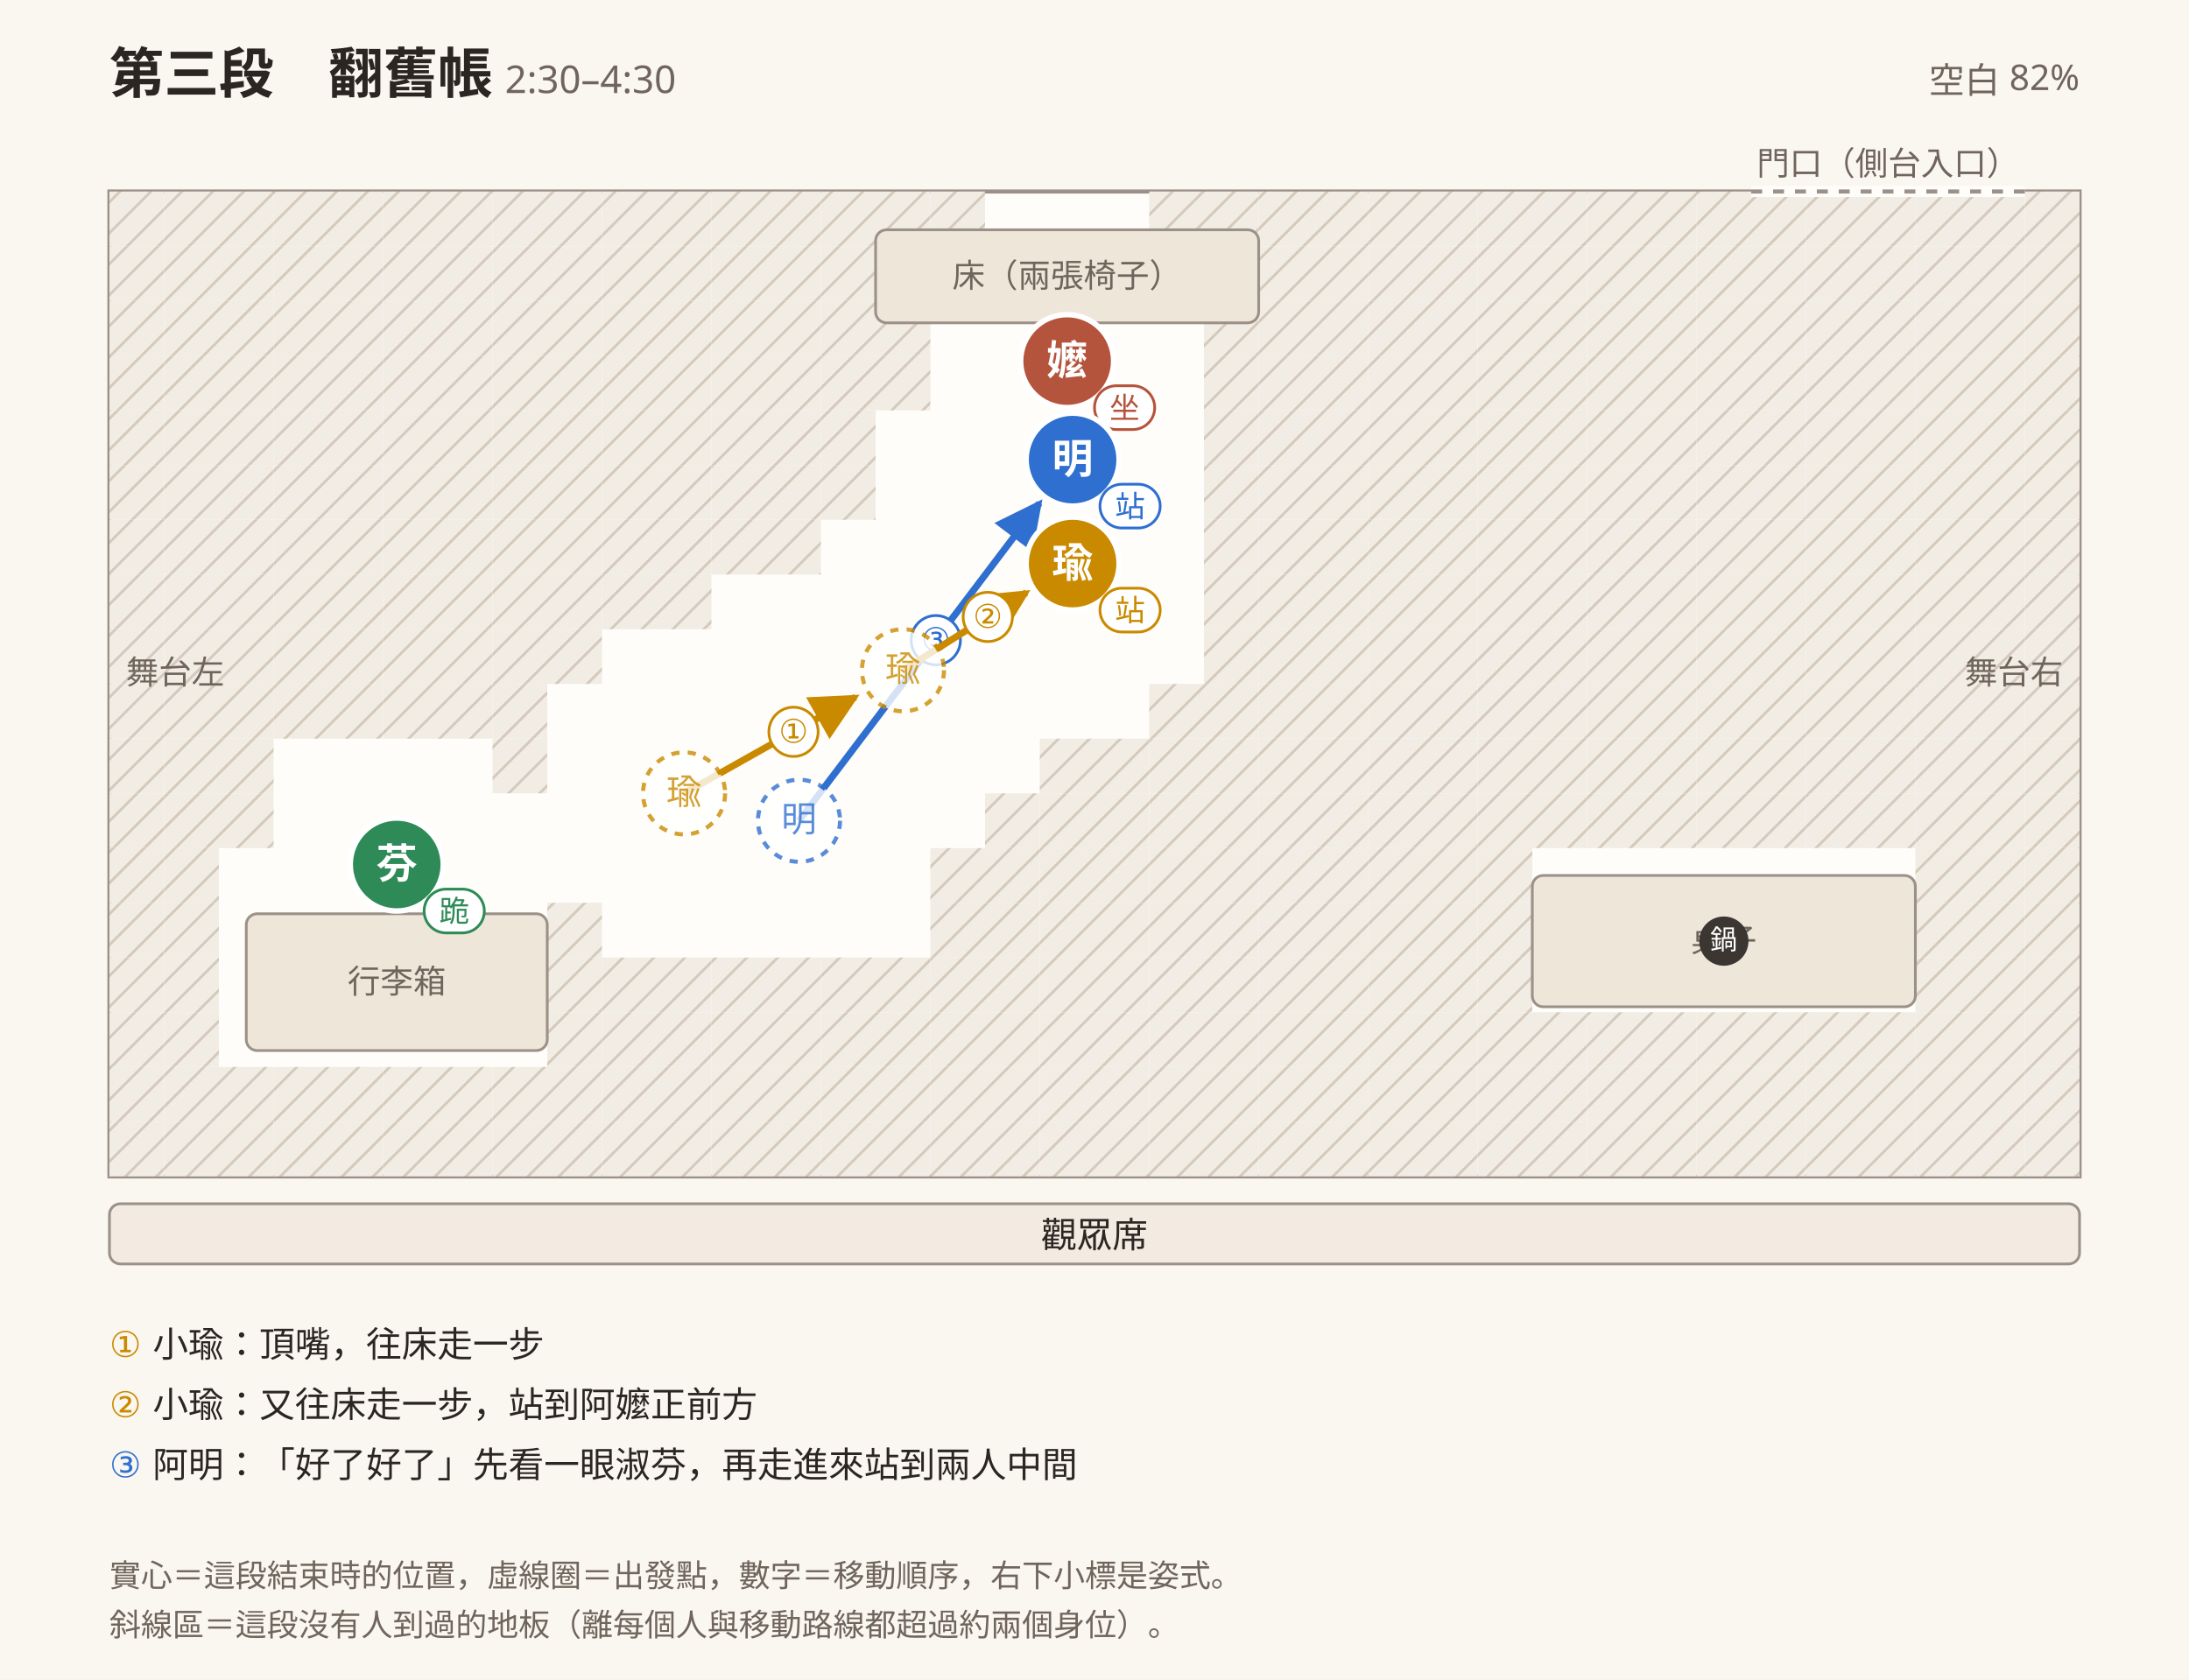
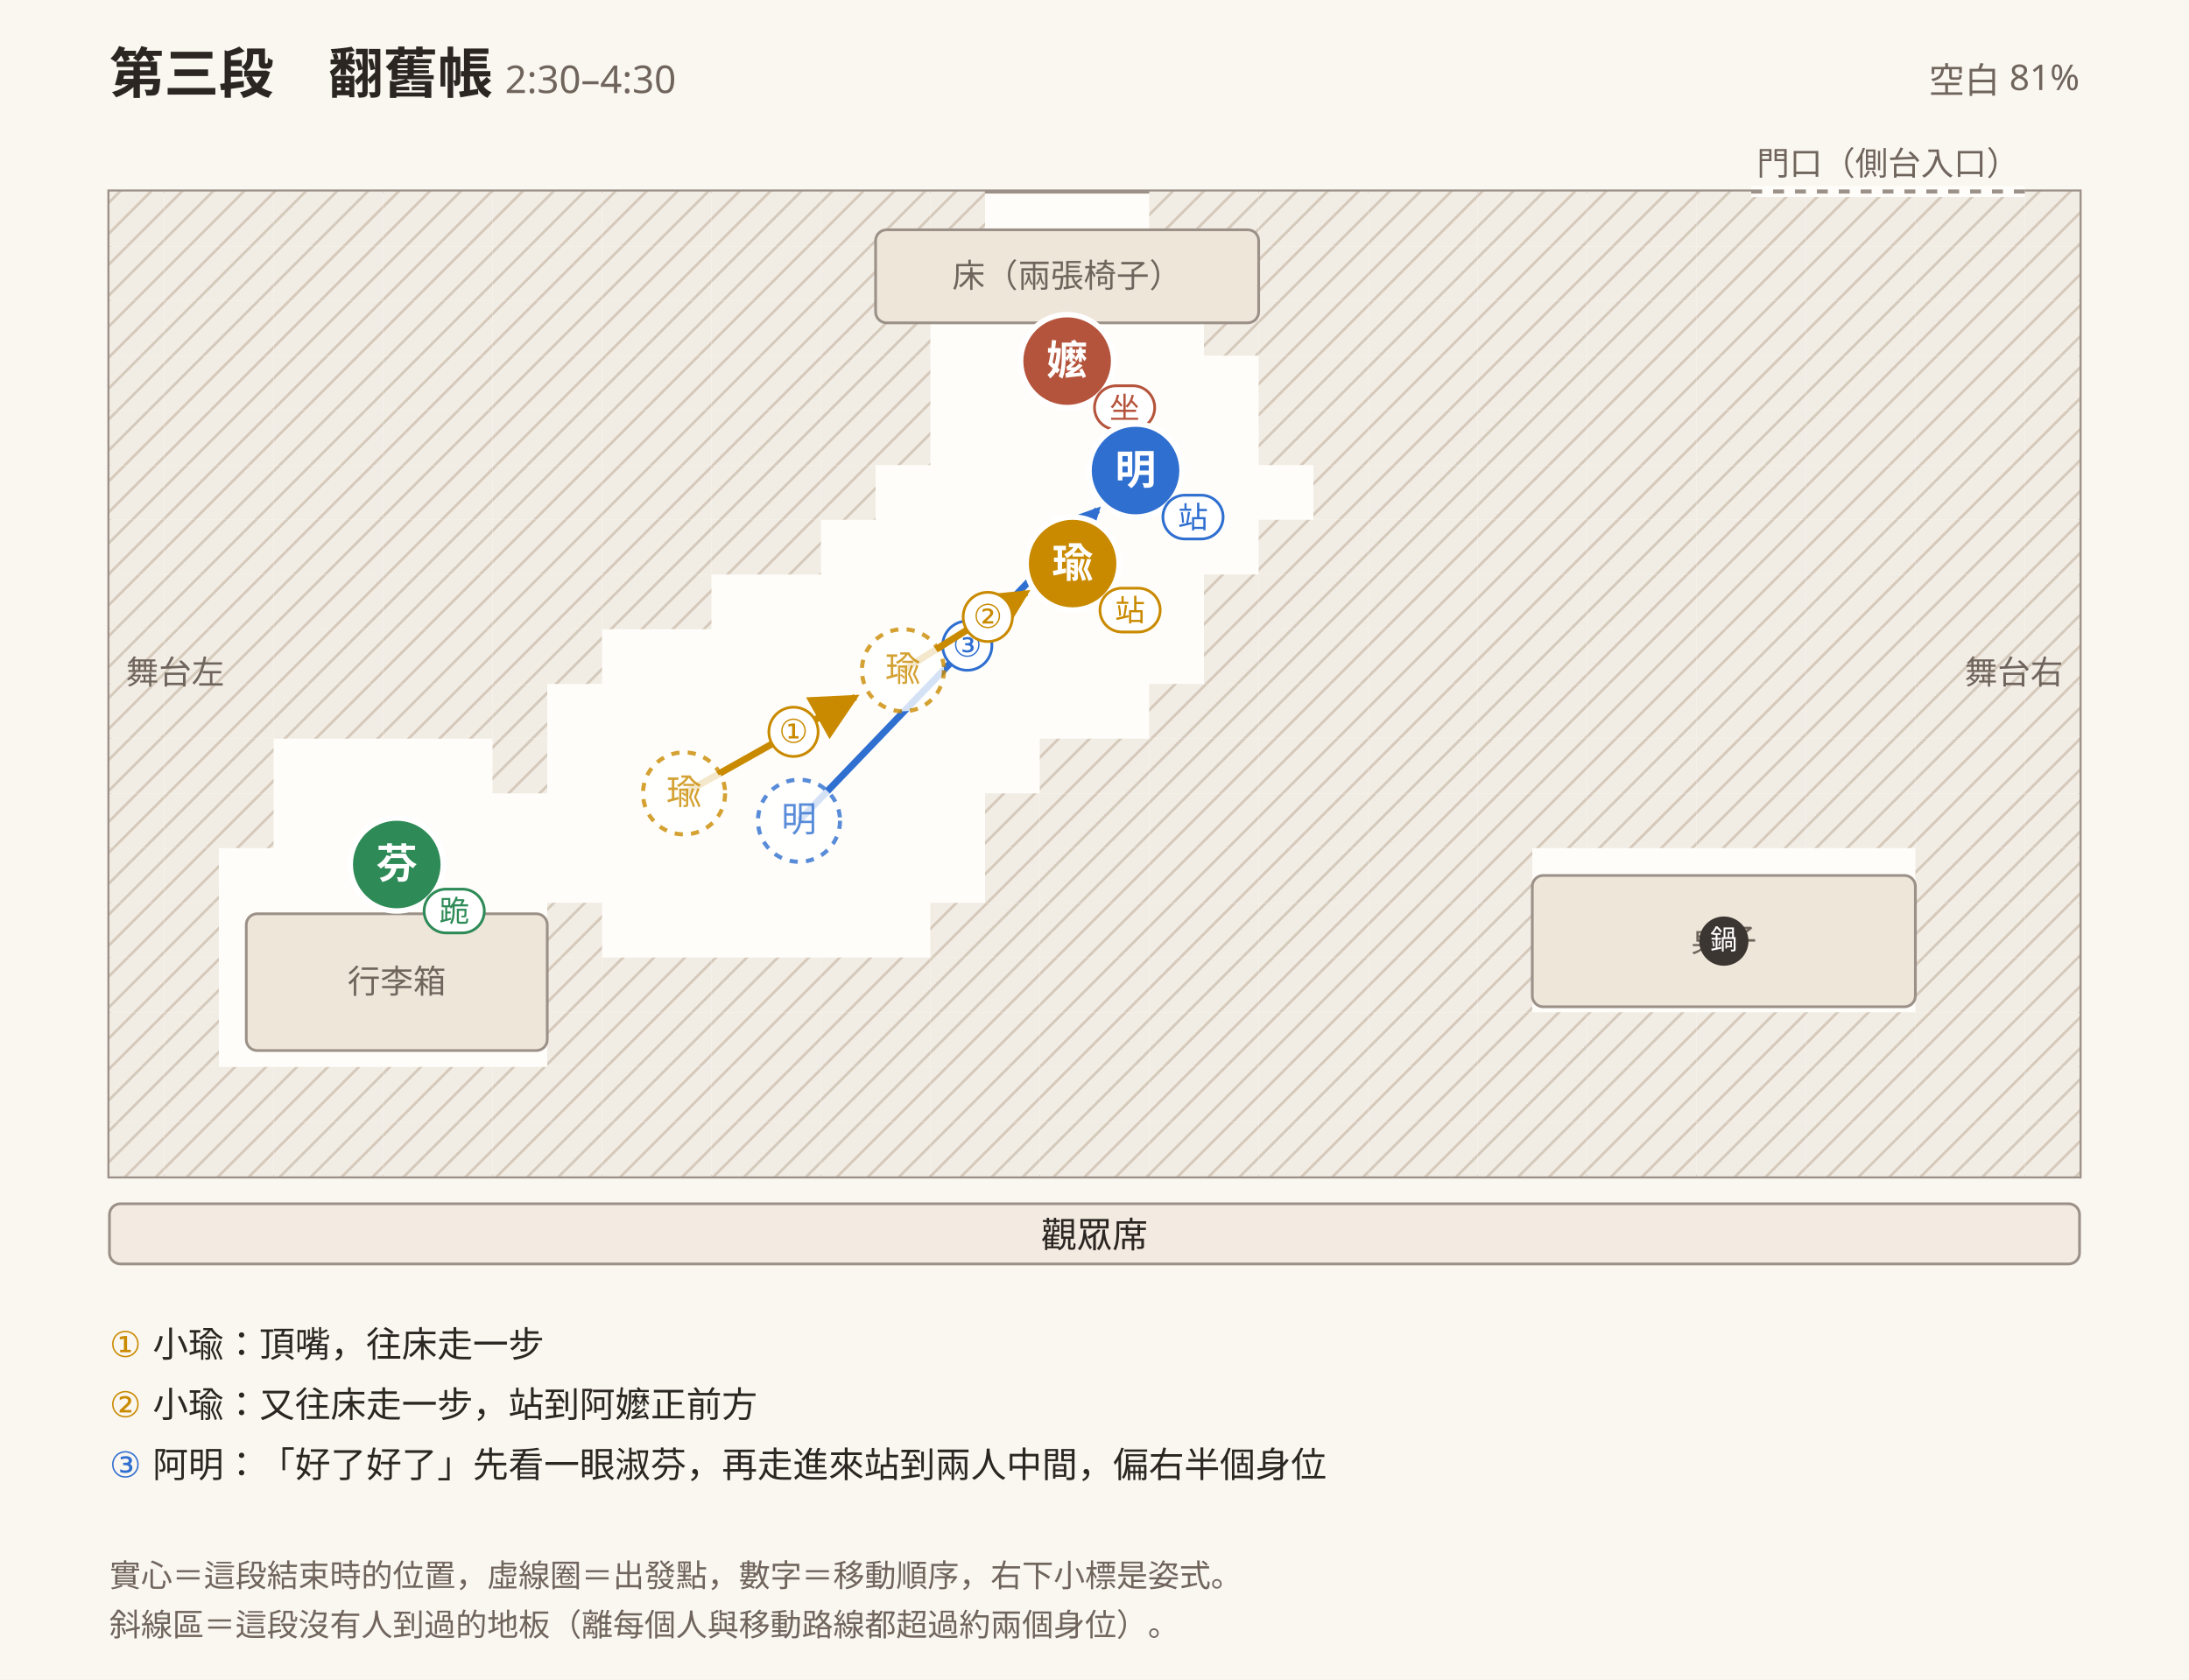
<svg xmlns="http://www.w3.org/2000/svg" viewBox="0 0 800 614" width="800" height="614" font-family="PingFang TC, Noto Sans TC, Microsoft JhengHei, sans-serif">
  <defs>
    <marker id="arrow-嬤" viewBox="0 0 10 10" refX="9" refY="5" markerWidth="7" markerHeight="7" orient="auto-start-reverse">
      <path d="M0 0 L10 5 L0 10 z" fill="#b5543c" />
    </marker>
    <marker id="arrow-明" viewBox="0 0 10 10" refX="9" refY="5" markerWidth="7" markerHeight="7" orient="auto-start-reverse">
      <path d="M0 0 L10 5 L0 10 z" fill="#2f6fd0" />
    </marker>
    <marker id="arrow-芬" viewBox="0 0 10 10" refX="9" refY="5" markerWidth="7" markerHeight="7" orient="auto-start-reverse">
      <path d="M0 0 L10 5 L0 10 z" fill="#2e8b57" />
    </marker>
    <marker id="arrow-瑜" viewBox="0 0 10 10" refX="9" refY="5" markerWidth="7" markerHeight="7" orient="auto-start-reverse">
      <path d="M0 0 L10 5 L0 10 z" fill="#c98a00" />
    </marker>
    <pattern id="blank" width="8" height="8" patternUnits="userSpaceOnUse" patternTransform="rotate(45)">
      <rect width="8" height="8" fill="#f1ece4" />
      <line x1="0" y1="0" x2="0" y2="8" stroke="#d6cbbd" stroke-width="2" />
    </pattern>
  </defs>
  <rect width="100%" height="100%" fill="#faf6f0" />
  <text x="40" y="34" font-size="20" font-weight="700" fill="#2b2622">第三段　翻舊帳 <tspan font-size="14" font-weight="400" fill="#6f655c">2:30–4:30</tspan>
  </text>
-   <text x="760" y="34" text-anchor="end" font-size="13" fill="#6f655c">空白 82%</text>
+   <text x="760" y="34" text-anchor="end" font-size="13" fill="#6f655c">空白 81%</text>
  <rect x="40" y="70" width="720" height="360" fill="#fffdf9" stroke="#9c9188" stroke-width="1.5" />
  <rect x="40" y="70" width="20" height="20" fill="url(#blank)" />
  <rect x="40" y="90" width="20" height="20" fill="url(#blank)" />
  <rect x="40" y="110" width="20" height="20" fill="url(#blank)" />
  <rect x="40" y="130" width="20" height="20" fill="url(#blank)" />
  <rect x="40" y="150" width="20" height="20" fill="url(#blank)" />
  <rect x="40" y="170" width="20" height="20" fill="url(#blank)" />
  <rect x="40" y="190" width="20" height="20" fill="url(#blank)" />
  <rect x="40" y="210" width="20" height="20" fill="url(#blank)" />
  <rect x="40" y="230" width="20" height="20" fill="url(#blank)" />
  <rect x="40" y="250" width="20" height="20" fill="url(#blank)" />
  <rect x="40" y="270" width="20" height="20" fill="url(#blank)" />
  <rect x="40" y="290" width="20" height="20" fill="url(#blank)" />
  <rect x="40" y="310" width="20" height="20" fill="url(#blank)" />
  <rect x="40" y="330" width="20" height="20" fill="url(#blank)" />
  <rect x="40" y="350" width="20" height="20" fill="url(#blank)" />
  <rect x="40" y="370" width="20" height="20" fill="url(#blank)" />
  <rect x="40" y="390" width="20" height="20" fill="url(#blank)" />
  <rect x="40" y="410" width="20" height="20" fill="url(#blank)" />
  <rect x="60" y="70" width="20" height="20" fill="url(#blank)" />
  <rect x="60" y="90" width="20" height="20" fill="url(#blank)" />
  <rect x="60" y="110" width="20" height="20" fill="url(#blank)" />
  <rect x="60" y="130" width="20" height="20" fill="url(#blank)" />
  <rect x="60" y="150" width="20" height="20" fill="url(#blank)" />
  <rect x="60" y="170" width="20" height="20" fill="url(#blank)" />
  <rect x="60" y="190" width="20" height="20" fill="url(#blank)" />
  <rect x="60" y="210" width="20" height="20" fill="url(#blank)" />
  <rect x="60" y="230" width="20" height="20" fill="url(#blank)" />
  <rect x="60" y="250" width="20" height="20" fill="url(#blank)" />
  <rect x="60" y="270" width="20" height="20" fill="url(#blank)" />
  <rect x="60" y="290" width="20" height="20" fill="url(#blank)" />
  <rect x="60" y="310" width="20" height="20" fill="url(#blank)" />
  <rect x="60" y="330" width="20" height="20" fill="url(#blank)" />
  <rect x="60" y="350" width="20" height="20" fill="url(#blank)" />
  <rect x="60" y="370" width="20" height="20" fill="url(#blank)" />
  <rect x="60" y="390" width="20" height="20" fill="url(#blank)" />
  <rect x="60" y="410" width="20" height="20" fill="url(#blank)" />
  <rect x="80" y="70" width="20" height="20" fill="url(#blank)" />
  <rect x="80" y="90" width="20" height="20" fill="url(#blank)" />
  <rect x="80" y="110" width="20" height="20" fill="url(#blank)" />
  <rect x="80" y="130" width="20" height="20" fill="url(#blank)" />
  <rect x="80" y="150" width="20" height="20" fill="url(#blank)" />
  <rect x="80" y="170" width="20" height="20" fill="url(#blank)" />
  <rect x="80" y="190" width="20" height="20" fill="url(#blank)" />
  <rect x="80" y="210" width="20" height="20" fill="url(#blank)" />
  <rect x="80" y="230" width="20" height="20" fill="url(#blank)" />
  <rect x="80" y="250" width="20" height="20" fill="url(#blank)" />
  <rect x="80" y="270" width="20" height="20" fill="url(#blank)" />
  <rect x="80" y="290" width="20" height="20" fill="url(#blank)" />
  <rect x="80" y="390" width="20" height="20" fill="url(#blank)" />
  <rect x="80" y="410" width="20" height="20" fill="url(#blank)" />
  <rect x="100" y="70" width="20" height="20" fill="url(#blank)" />
  <rect x="100" y="90" width="20" height="20" fill="url(#blank)" />
  <rect x="100" y="110" width="20" height="20" fill="url(#blank)" />
  <rect x="100" y="130" width="20" height="20" fill="url(#blank)" />
  <rect x="100" y="150" width="20" height="20" fill="url(#blank)" />
  <rect x="100" y="170" width="20" height="20" fill="url(#blank)" />
  <rect x="100" y="190" width="20" height="20" fill="url(#blank)" />
  <rect x="100" y="210" width="20" height="20" fill="url(#blank)" />
  <rect x="100" y="230" width="20" height="20" fill="url(#blank)" />
  <rect x="100" y="250" width="20" height="20" fill="url(#blank)" />
  <rect x="100" y="390" width="20" height="20" fill="url(#blank)" />
  <rect x="100" y="410" width="20" height="20" fill="url(#blank)" />
  <rect x="120" y="70" width="20" height="20" fill="url(#blank)" />
  <rect x="120" y="90" width="20" height="20" fill="url(#blank)" />
  <rect x="120" y="110" width="20" height="20" fill="url(#blank)" />
  <rect x="120" y="130" width="20" height="20" fill="url(#blank)" />
  <rect x="120" y="150" width="20" height="20" fill="url(#blank)" />
  <rect x="120" y="170" width="20" height="20" fill="url(#blank)" />
  <rect x="120" y="190" width="20" height="20" fill="url(#blank)" />
  <rect x="120" y="210" width="20" height="20" fill="url(#blank)" />
  <rect x="120" y="230" width="20" height="20" fill="url(#blank)" />
  <rect x="120" y="250" width="20" height="20" fill="url(#blank)" />
  <rect x="120" y="390" width="20" height="20" fill="url(#blank)" />
  <rect x="120" y="410" width="20" height="20" fill="url(#blank)" />
  <rect x="140" y="70" width="20" height="20" fill="url(#blank)" />
  <rect x="140" y="90" width="20" height="20" fill="url(#blank)" />
  <rect x="140" y="110" width="20" height="20" fill="url(#blank)" />
  <rect x="140" y="130" width="20" height="20" fill="url(#blank)" />
  <rect x="140" y="150" width="20" height="20" fill="url(#blank)" />
  <rect x="140" y="170" width="20" height="20" fill="url(#blank)" />
  <rect x="140" y="190" width="20" height="20" fill="url(#blank)" />
  <rect x="140" y="210" width="20" height="20" fill="url(#blank)" />
  <rect x="140" y="230" width="20" height="20" fill="url(#blank)" />
  <rect x="140" y="250" width="20" height="20" fill="url(#blank)" />
  <rect x="140" y="390" width="20" height="20" fill="url(#blank)" />
  <rect x="140" y="410" width="20" height="20" fill="url(#blank)" />
  <rect x="160" y="70" width="20" height="20" fill="url(#blank)" />
  <rect x="160" y="90" width="20" height="20" fill="url(#blank)" />
  <rect x="160" y="110" width="20" height="20" fill="url(#blank)" />
  <rect x="160" y="130" width="20" height="20" fill="url(#blank)" />
  <rect x="160" y="150" width="20" height="20" fill="url(#blank)" />
  <rect x="160" y="170" width="20" height="20" fill="url(#blank)" />
  <rect x="160" y="190" width="20" height="20" fill="url(#blank)" />
  <rect x="160" y="210" width="20" height="20" fill="url(#blank)" />
  <rect x="160" y="230" width="20" height="20" fill="url(#blank)" />
  <rect x="160" y="250" width="20" height="20" fill="url(#blank)" />
  <rect x="160" y="390" width="20" height="20" fill="url(#blank)" />
  <rect x="160" y="410" width="20" height="20" fill="url(#blank)" />
  <rect x="180" y="70" width="20" height="20" fill="url(#blank)" />
  <rect x="180" y="90" width="20" height="20" fill="url(#blank)" />
  <rect x="180" y="110" width="20" height="20" fill="url(#blank)" />
  <rect x="180" y="130" width="20" height="20" fill="url(#blank)" />
  <rect x="180" y="150" width="20" height="20" fill="url(#blank)" />
  <rect x="180" y="170" width="20" height="20" fill="url(#blank)" />
  <rect x="180" y="190" width="20" height="20" fill="url(#blank)" />
  <rect x="180" y="210" width="20" height="20" fill="url(#blank)" />
  <rect x="180" y="230" width="20" height="20" fill="url(#blank)" />
  <rect x="180" y="250" width="20" height="20" fill="url(#blank)" />
  <rect x="180" y="270" width="20" height="20" fill="url(#blank)" />
  <rect x="180" y="390" width="20" height="20" fill="url(#blank)" />
  <rect x="180" y="410" width="20" height="20" fill="url(#blank)" />
  <rect x="200" y="70" width="20" height="20" fill="url(#blank)" />
  <rect x="200" y="90" width="20" height="20" fill="url(#blank)" />
  <rect x="200" y="110" width="20" height="20" fill="url(#blank)" />
  <rect x="200" y="130" width="20" height="20" fill="url(#blank)" />
  <rect x="200" y="150" width="20" height="20" fill="url(#blank)" />
  <rect x="200" y="170" width="20" height="20" fill="url(#blank)" />
  <rect x="200" y="190" width="20" height="20" fill="url(#blank)" />
  <rect x="200" y="210" width="20" height="20" fill="url(#blank)" />
  <rect x="200" y="230" width="20" height="20" fill="url(#blank)" />
  <rect x="200" y="330" width="20" height="20" fill="url(#blank)" />
  <rect x="200" y="350" width="20" height="20" fill="url(#blank)" />
  <rect x="200" y="370" width="20" height="20" fill="url(#blank)" />
  <rect x="200" y="390" width="20" height="20" fill="url(#blank)" />
  <rect x="200" y="410" width="20" height="20" fill="url(#blank)" />
  <rect x="220" y="70" width="20" height="20" fill="url(#blank)" />
  <rect x="220" y="90" width="20" height="20" fill="url(#blank)" />
  <rect x="220" y="110" width="20" height="20" fill="url(#blank)" />
  <rect x="220" y="130" width="20" height="20" fill="url(#blank)" />
  <rect x="220" y="150" width="20" height="20" fill="url(#blank)" />
  <rect x="220" y="170" width="20" height="20" fill="url(#blank)" />
  <rect x="220" y="190" width="20" height="20" fill="url(#blank)" />
  <rect x="220" y="210" width="20" height="20" fill="url(#blank)" />
  <rect x="220" y="350" width="20" height="20" fill="url(#blank)" />
  <rect x="220" y="370" width="20" height="20" fill="url(#blank)" />
  <rect x="220" y="390" width="20" height="20" fill="url(#blank)" />
  <rect x="220" y="410" width="20" height="20" fill="url(#blank)" />
  <rect x="240" y="70" width="20" height="20" fill="url(#blank)" />
  <rect x="240" y="90" width="20" height="20" fill="url(#blank)" />
  <rect x="240" y="110" width="20" height="20" fill="url(#blank)" />
  <rect x="240" y="130" width="20" height="20" fill="url(#blank)" />
  <rect x="240" y="150" width="20" height="20" fill="url(#blank)" />
  <rect x="240" y="170" width="20" height="20" fill="url(#blank)" />
  <rect x="240" y="190" width="20" height="20" fill="url(#blank)" />
  <rect x="240" y="210" width="20" height="20" fill="url(#blank)" />
  <rect x="240" y="350" width="20" height="20" fill="url(#blank)" />
  <rect x="240" y="370" width="20" height="20" fill="url(#blank)" />
  <rect x="240" y="390" width="20" height="20" fill="url(#blank)" />
  <rect x="240" y="410" width="20" height="20" fill="url(#blank)" />
  <rect x="260" y="70" width="20" height="20" fill="url(#blank)" />
  <rect x="260" y="90" width="20" height="20" fill="url(#blank)" />
  <rect x="260" y="110" width="20" height="20" fill="url(#blank)" />
  <rect x="260" y="130" width="20" height="20" fill="url(#blank)" />
  <rect x="260" y="150" width="20" height="20" fill="url(#blank)" />
  <rect x="260" y="170" width="20" height="20" fill="url(#blank)" />
  <rect x="260" y="190" width="20" height="20" fill="url(#blank)" />
  <rect x="260" y="350" width="20" height="20" fill="url(#blank)" />
  <rect x="260" y="370" width="20" height="20" fill="url(#blank)" />
  <rect x="260" y="390" width="20" height="20" fill="url(#blank)" />
  <rect x="260" y="410" width="20" height="20" fill="url(#blank)" />
  <rect x="280" y="70" width="20" height="20" fill="url(#blank)" />
  <rect x="280" y="90" width="20" height="20" fill="url(#blank)" />
  <rect x="280" y="110" width="20" height="20" fill="url(#blank)" />
  <rect x="280" y="130" width="20" height="20" fill="url(#blank)" />
  <rect x="280" y="150" width="20" height="20" fill="url(#blank)" />
  <rect x="280" y="170" width="20" height="20" fill="url(#blank)" />
  <rect x="280" y="190" width="20" height="20" fill="url(#blank)" />
  <rect x="280" y="350" width="20" height="20" fill="url(#blank)" />
  <rect x="280" y="370" width="20" height="20" fill="url(#blank)" />
  <rect x="280" y="390" width="20" height="20" fill="url(#blank)" />
  <rect x="280" y="410" width="20" height="20" fill="url(#blank)" />
  <rect x="300" y="70" width="20" height="20" fill="url(#blank)" />
  <rect x="300" y="90" width="20" height="20" fill="url(#blank)" />
  <rect x="300" y="110" width="20" height="20" fill="url(#blank)" />
  <rect x="300" y="130" width="20" height="20" fill="url(#blank)" />
  <rect x="300" y="150" width="20" height="20" fill="url(#blank)" />
  <rect x="300" y="170" width="20" height="20" fill="url(#blank)" />
  <rect x="300" y="350" width="20" height="20" fill="url(#blank)" />
  <rect x="300" y="370" width="20" height="20" fill="url(#blank)" />
  <rect x="300" y="390" width="20" height="20" fill="url(#blank)" />
  <rect x="300" y="410" width="20" height="20" fill="url(#blank)" />
  <rect x="320" y="70" width="20" height="20" fill="url(#blank)" />
  <rect x="320" y="110" width="20" height="20" fill="url(#blank)" />
  <rect x="320" y="130" width="20" height="20" fill="url(#blank)" />
+   <rect x="320" y="150" width="20" height="20" fill="url(#blank)" />
  <rect x="320" y="350" width="20" height="20" fill="url(#blank)" />
  <rect x="320" y="370" width="20" height="20" fill="url(#blank)" />
  <rect x="320" y="390" width="20" height="20" fill="url(#blank)" />
  <rect x="320" y="410" width="20" height="20" fill="url(#blank)" />
  <rect x="340" y="70" width="20" height="20" fill="url(#blank)" />
-   <rect x="340" y="310" width="20" height="20" fill="url(#blank)" />
  <rect x="340" y="330" width="20" height="20" fill="url(#blank)" />
  <rect x="340" y="350" width="20" height="20" fill="url(#blank)" />
  <rect x="340" y="370" width="20" height="20" fill="url(#blank)" />
  <rect x="340" y="390" width="20" height="20" fill="url(#blank)" />
  <rect x="340" y="410" width="20" height="20" fill="url(#blank)" />
  <rect x="360" y="290" width="20" height="20" fill="url(#blank)" />
  <rect x="360" y="310" width="20" height="20" fill="url(#blank)" />
  <rect x="360" y="330" width="20" height="20" fill="url(#blank)" />
  <rect x="360" y="350" width="20" height="20" fill="url(#blank)" />
  <rect x="360" y="370" width="20" height="20" fill="url(#blank)" />
  <rect x="360" y="390" width="20" height="20" fill="url(#blank)" />
  <rect x="360" y="410" width="20" height="20" fill="url(#blank)" />
  <rect x="380" y="270" width="20" height="20" fill="url(#blank)" />
  <rect x="380" y="290" width="20" height="20" fill="url(#blank)" />
  <rect x="380" y="310" width="20" height="20" fill="url(#blank)" />
  <rect x="380" y="330" width="20" height="20" fill="url(#blank)" />
  <rect x="380" y="350" width="20" height="20" fill="url(#blank)" />
  <rect x="380" y="370" width="20" height="20" fill="url(#blank)" />
  <rect x="380" y="390" width="20" height="20" fill="url(#blank)" />
  <rect x="380" y="410" width="20" height="20" fill="url(#blank)" />
  <rect x="400" y="270" width="20" height="20" fill="url(#blank)" />
  <rect x="400" y="290" width="20" height="20" fill="url(#blank)" />
  <rect x="400" y="310" width="20" height="20" fill="url(#blank)" />
  <rect x="400" y="330" width="20" height="20" fill="url(#blank)" />
  <rect x="400" y="350" width="20" height="20" fill="url(#blank)" />
  <rect x="400" y="370" width="20" height="20" fill="url(#blank)" />
  <rect x="400" y="390" width="20" height="20" fill="url(#blank)" />
  <rect x="400" y="410" width="20" height="20" fill="url(#blank)" />
  <rect x="420" y="70" width="20" height="20" fill="url(#blank)" />
  <rect x="420" y="250" width="20" height="20" fill="url(#blank)" />
  <rect x="420" y="270" width="20" height="20" fill="url(#blank)" />
  <rect x="420" y="290" width="20" height="20" fill="url(#blank)" />
  <rect x="420" y="310" width="20" height="20" fill="url(#blank)" />
  <rect x="420" y="330" width="20" height="20" fill="url(#blank)" />
  <rect x="420" y="350" width="20" height="20" fill="url(#blank)" />
  <rect x="420" y="370" width="20" height="20" fill="url(#blank)" />
  <rect x="420" y="390" width="20" height="20" fill="url(#blank)" />
  <rect x="420" y="410" width="20" height="20" fill="url(#blank)" />
  <rect x="440" y="70" width="20" height="20" fill="url(#blank)" />
  <rect x="440" y="110" width="20" height="20" fill="url(#blank)" />
-   <rect x="440" y="130" width="20" height="20" fill="url(#blank)" />
-   <rect x="440" y="150" width="20" height="20" fill="url(#blank)" />
-   <rect x="440" y="170" width="20" height="20" fill="url(#blank)" />
-   <rect x="440" y="190" width="20" height="20" fill="url(#blank)" />
  <rect x="440" y="210" width="20" height="20" fill="url(#blank)" />
  <rect x="440" y="230" width="20" height="20" fill="url(#blank)" />
  <rect x="440" y="250" width="20" height="20" fill="url(#blank)" />
  <rect x="440" y="270" width="20" height="20" fill="url(#blank)" />
  <rect x="440" y="290" width="20" height="20" fill="url(#blank)" />
  <rect x="440" y="310" width="20" height="20" fill="url(#blank)" />
  <rect x="440" y="330" width="20" height="20" fill="url(#blank)" />
  <rect x="440" y="350" width="20" height="20" fill="url(#blank)" />
  <rect x="440" y="370" width="20" height="20" fill="url(#blank)" />
  <rect x="440" y="390" width="20" height="20" fill="url(#blank)" />
  <rect x="440" y="410" width="20" height="20" fill="url(#blank)" />
  <rect x="460" y="70" width="20" height="20" fill="url(#blank)" />
  <rect x="460" y="90" width="20" height="20" fill="url(#blank)" />
  <rect x="460" y="110" width="20" height="20" fill="url(#blank)" />
  <rect x="460" y="130" width="20" height="20" fill="url(#blank)" />
  <rect x="460" y="150" width="20" height="20" fill="url(#blank)" />
-   <rect x="460" y="170" width="20" height="20" fill="url(#blank)" />
  <rect x="460" y="190" width="20" height="20" fill="url(#blank)" />
  <rect x="460" y="210" width="20" height="20" fill="url(#blank)" />
  <rect x="460" y="230" width="20" height="20" fill="url(#blank)" />
  <rect x="460" y="250" width="20" height="20" fill="url(#blank)" />
  <rect x="460" y="270" width="20" height="20" fill="url(#blank)" />
  <rect x="460" y="290" width="20" height="20" fill="url(#blank)" />
  <rect x="460" y="310" width="20" height="20" fill="url(#blank)" />
  <rect x="460" y="330" width="20" height="20" fill="url(#blank)" />
  <rect x="460" y="350" width="20" height="20" fill="url(#blank)" />
  <rect x="460" y="370" width="20" height="20" fill="url(#blank)" />
  <rect x="460" y="390" width="20" height="20" fill="url(#blank)" />
  <rect x="460" y="410" width="20" height="20" fill="url(#blank)" />
  <rect x="480" y="70" width="20" height="20" fill="url(#blank)" />
  <rect x="480" y="90" width="20" height="20" fill="url(#blank)" />
  <rect x="480" y="110" width="20" height="20" fill="url(#blank)" />
  <rect x="480" y="130" width="20" height="20" fill="url(#blank)" />
  <rect x="480" y="150" width="20" height="20" fill="url(#blank)" />
  <rect x="480" y="170" width="20" height="20" fill="url(#blank)" />
  <rect x="480" y="190" width="20" height="20" fill="url(#blank)" />
  <rect x="480" y="210" width="20" height="20" fill="url(#blank)" />
  <rect x="480" y="230" width="20" height="20" fill="url(#blank)" />
  <rect x="480" y="250" width="20" height="20" fill="url(#blank)" />
  <rect x="480" y="270" width="20" height="20" fill="url(#blank)" />
  <rect x="480" y="290" width="20" height="20" fill="url(#blank)" />
  <rect x="480" y="310" width="20" height="20" fill="url(#blank)" />
  <rect x="480" y="330" width="20" height="20" fill="url(#blank)" />
  <rect x="480" y="350" width="20" height="20" fill="url(#blank)" />
  <rect x="480" y="370" width="20" height="20" fill="url(#blank)" />
  <rect x="480" y="390" width="20" height="20" fill="url(#blank)" />
  <rect x="480" y="410" width="20" height="20" fill="url(#blank)" />
  <rect x="500" y="70" width="20" height="20" fill="url(#blank)" />
  <rect x="500" y="90" width="20" height="20" fill="url(#blank)" />
  <rect x="500" y="110" width="20" height="20" fill="url(#blank)" />
  <rect x="500" y="130" width="20" height="20" fill="url(#blank)" />
  <rect x="500" y="150" width="20" height="20" fill="url(#blank)" />
  <rect x="500" y="170" width="20" height="20" fill="url(#blank)" />
  <rect x="500" y="190" width="20" height="20" fill="url(#blank)" />
  <rect x="500" y="210" width="20" height="20" fill="url(#blank)" />
  <rect x="500" y="230" width="20" height="20" fill="url(#blank)" />
  <rect x="500" y="250" width="20" height="20" fill="url(#blank)" />
  <rect x="500" y="270" width="20" height="20" fill="url(#blank)" />
  <rect x="500" y="290" width="20" height="20" fill="url(#blank)" />
  <rect x="500" y="310" width="20" height="20" fill="url(#blank)" />
  <rect x="500" y="330" width="20" height="20" fill="url(#blank)" />
  <rect x="500" y="350" width="20" height="20" fill="url(#blank)" />
  <rect x="500" y="370" width="20" height="20" fill="url(#blank)" />
  <rect x="500" y="390" width="20" height="20" fill="url(#blank)" />
  <rect x="500" y="410" width="20" height="20" fill="url(#blank)" />
  <rect x="520" y="70" width="20" height="20" fill="url(#blank)" />
  <rect x="520" y="90" width="20" height="20" fill="url(#blank)" />
  <rect x="520" y="110" width="20" height="20" fill="url(#blank)" />
  <rect x="520" y="130" width="20" height="20" fill="url(#blank)" />
  <rect x="520" y="150" width="20" height="20" fill="url(#blank)" />
  <rect x="520" y="170" width="20" height="20" fill="url(#blank)" />
  <rect x="520" y="190" width="20" height="20" fill="url(#blank)" />
  <rect x="520" y="210" width="20" height="20" fill="url(#blank)" />
  <rect x="520" y="230" width="20" height="20" fill="url(#blank)" />
  <rect x="520" y="250" width="20" height="20" fill="url(#blank)" />
  <rect x="520" y="270" width="20" height="20" fill="url(#blank)" />
  <rect x="520" y="290" width="20" height="20" fill="url(#blank)" />
  <rect x="520" y="310" width="20" height="20" fill="url(#blank)" />
  <rect x="520" y="330" width="20" height="20" fill="url(#blank)" />
  <rect x="520" y="350" width="20" height="20" fill="url(#blank)" />
  <rect x="520" y="370" width="20" height="20" fill="url(#blank)" />
  <rect x="520" y="390" width="20" height="20" fill="url(#blank)" />
  <rect x="520" y="410" width="20" height="20" fill="url(#blank)" />
  <rect x="540" y="70" width="20" height="20" fill="url(#blank)" />
  <rect x="540" y="90" width="20" height="20" fill="url(#blank)" />
  <rect x="540" y="110" width="20" height="20" fill="url(#blank)" />
  <rect x="540" y="130" width="20" height="20" fill="url(#blank)" />
  <rect x="540" y="150" width="20" height="20" fill="url(#blank)" />
  <rect x="540" y="170" width="20" height="20" fill="url(#blank)" />
  <rect x="540" y="190" width="20" height="20" fill="url(#blank)" />
  <rect x="540" y="210" width="20" height="20" fill="url(#blank)" />
  <rect x="540" y="230" width="20" height="20" fill="url(#blank)" />
  <rect x="540" y="250" width="20" height="20" fill="url(#blank)" />
  <rect x="540" y="270" width="20" height="20" fill="url(#blank)" />
  <rect x="540" y="290" width="20" height="20" fill="url(#blank)" />
  <rect x="540" y="310" width="20" height="20" fill="url(#blank)" />
  <rect x="540" y="330" width="20" height="20" fill="url(#blank)" />
  <rect x="540" y="350" width="20" height="20" fill="url(#blank)" />
  <rect x="540" y="370" width="20" height="20" fill="url(#blank)" />
  <rect x="540" y="390" width="20" height="20" fill="url(#blank)" />
  <rect x="540" y="410" width="20" height="20" fill="url(#blank)" />
  <rect x="560" y="70" width="20" height="20" fill="url(#blank)" />
  <rect x="560" y="90" width="20" height="20" fill="url(#blank)" />
  <rect x="560" y="110" width="20" height="20" fill="url(#blank)" />
  <rect x="560" y="130" width="20" height="20" fill="url(#blank)" />
  <rect x="560" y="150" width="20" height="20" fill="url(#blank)" />
  <rect x="560" y="170" width="20" height="20" fill="url(#blank)" />
  <rect x="560" y="190" width="20" height="20" fill="url(#blank)" />
  <rect x="560" y="210" width="20" height="20" fill="url(#blank)" />
  <rect x="560" y="230" width="20" height="20" fill="url(#blank)" />
  <rect x="560" y="250" width="20" height="20" fill="url(#blank)" />
  <rect x="560" y="270" width="20" height="20" fill="url(#blank)" />
  <rect x="560" y="290" width="20" height="20" fill="url(#blank)" />
  <rect x="560" y="370" width="20" height="20" fill="url(#blank)" />
  <rect x="560" y="390" width="20" height="20" fill="url(#blank)" />
  <rect x="560" y="410" width="20" height="20" fill="url(#blank)" />
  <rect x="580" y="70" width="20" height="20" fill="url(#blank)" />
  <rect x="580" y="90" width="20" height="20" fill="url(#blank)" />
  <rect x="580" y="110" width="20" height="20" fill="url(#blank)" />
  <rect x="580" y="130" width="20" height="20" fill="url(#blank)" />
  <rect x="580" y="150" width="20" height="20" fill="url(#blank)" />
  <rect x="580" y="170" width="20" height="20" fill="url(#blank)" />
  <rect x="580" y="190" width="20" height="20" fill="url(#blank)" />
  <rect x="580" y="210" width="20" height="20" fill="url(#blank)" />
  <rect x="580" y="230" width="20" height="20" fill="url(#blank)" />
  <rect x="580" y="250" width="20" height="20" fill="url(#blank)" />
  <rect x="580" y="270" width="20" height="20" fill="url(#blank)" />
  <rect x="580" y="290" width="20" height="20" fill="url(#blank)" />
  <rect x="580" y="370" width="20" height="20" fill="url(#blank)" />
  <rect x="580" y="390" width="20" height="20" fill="url(#blank)" />
  <rect x="580" y="410" width="20" height="20" fill="url(#blank)" />
  <rect x="600" y="70" width="20" height="20" fill="url(#blank)" />
  <rect x="600" y="90" width="20" height="20" fill="url(#blank)" />
  <rect x="600" y="110" width="20" height="20" fill="url(#blank)" />
  <rect x="600" y="130" width="20" height="20" fill="url(#blank)" />
  <rect x="600" y="150" width="20" height="20" fill="url(#blank)" />
  <rect x="600" y="170" width="20" height="20" fill="url(#blank)" />
  <rect x="600" y="190" width="20" height="20" fill="url(#blank)" />
  <rect x="600" y="210" width="20" height="20" fill="url(#blank)" />
  <rect x="600" y="230" width="20" height="20" fill="url(#blank)" />
  <rect x="600" y="250" width="20" height="20" fill="url(#blank)" />
  <rect x="600" y="270" width="20" height="20" fill="url(#blank)" />
  <rect x="600" y="290" width="20" height="20" fill="url(#blank)" />
  <rect x="600" y="370" width="20" height="20" fill="url(#blank)" />
  <rect x="600" y="390" width="20" height="20" fill="url(#blank)" />
  <rect x="600" y="410" width="20" height="20" fill="url(#blank)" />
  <rect x="620" y="70" width="20" height="20" fill="url(#blank)" />
  <rect x="620" y="90" width="20" height="20" fill="url(#blank)" />
  <rect x="620" y="110" width="20" height="20" fill="url(#blank)" />
  <rect x="620" y="130" width="20" height="20" fill="url(#blank)" />
  <rect x="620" y="150" width="20" height="20" fill="url(#blank)" />
  <rect x="620" y="170" width="20" height="20" fill="url(#blank)" />
  <rect x="620" y="190" width="20" height="20" fill="url(#blank)" />
  <rect x="620" y="210" width="20" height="20" fill="url(#blank)" />
  <rect x="620" y="230" width="20" height="20" fill="url(#blank)" />
  <rect x="620" y="250" width="20" height="20" fill="url(#blank)" />
  <rect x="620" y="270" width="20" height="20" fill="url(#blank)" />
  <rect x="620" y="290" width="20" height="20" fill="url(#blank)" />
  <rect x="620" y="370" width="20" height="20" fill="url(#blank)" />
  <rect x="620" y="390" width="20" height="20" fill="url(#blank)" />
  <rect x="620" y="410" width="20" height="20" fill="url(#blank)" />
  <rect x="640" y="70" width="20" height="20" fill="url(#blank)" />
  <rect x="640" y="90" width="20" height="20" fill="url(#blank)" />
  <rect x="640" y="110" width="20" height="20" fill="url(#blank)" />
  <rect x="640" y="130" width="20" height="20" fill="url(#blank)" />
  <rect x="640" y="150" width="20" height="20" fill="url(#blank)" />
  <rect x="640" y="170" width="20" height="20" fill="url(#blank)" />
  <rect x="640" y="190" width="20" height="20" fill="url(#blank)" />
  <rect x="640" y="210" width="20" height="20" fill="url(#blank)" />
  <rect x="640" y="230" width="20" height="20" fill="url(#blank)" />
  <rect x="640" y="250" width="20" height="20" fill="url(#blank)" />
  <rect x="640" y="270" width="20" height="20" fill="url(#blank)" />
  <rect x="640" y="290" width="20" height="20" fill="url(#blank)" />
  <rect x="640" y="370" width="20" height="20" fill="url(#blank)" />
  <rect x="640" y="390" width="20" height="20" fill="url(#blank)" />
  <rect x="640" y="410" width="20" height="20" fill="url(#blank)" />
  <rect x="660" y="70" width="20" height="20" fill="url(#blank)" />
  <rect x="660" y="90" width="20" height="20" fill="url(#blank)" />
  <rect x="660" y="110" width="20" height="20" fill="url(#blank)" />
  <rect x="660" y="130" width="20" height="20" fill="url(#blank)" />
  <rect x="660" y="150" width="20" height="20" fill="url(#blank)" />
  <rect x="660" y="170" width="20" height="20" fill="url(#blank)" />
  <rect x="660" y="190" width="20" height="20" fill="url(#blank)" />
  <rect x="660" y="210" width="20" height="20" fill="url(#blank)" />
  <rect x="660" y="230" width="20" height="20" fill="url(#blank)" />
  <rect x="660" y="250" width="20" height="20" fill="url(#blank)" />
  <rect x="660" y="270" width="20" height="20" fill="url(#blank)" />
  <rect x="660" y="290" width="20" height="20" fill="url(#blank)" />
  <rect x="660" y="370" width="20" height="20" fill="url(#blank)" />
  <rect x="660" y="390" width="20" height="20" fill="url(#blank)" />
  <rect x="660" y="410" width="20" height="20" fill="url(#blank)" />
  <rect x="680" y="70" width="20" height="20" fill="url(#blank)" />
  <rect x="680" y="90" width="20" height="20" fill="url(#blank)" />
  <rect x="680" y="110" width="20" height="20" fill="url(#blank)" />
  <rect x="680" y="130" width="20" height="20" fill="url(#blank)" />
  <rect x="680" y="150" width="20" height="20" fill="url(#blank)" />
  <rect x="680" y="170" width="20" height="20" fill="url(#blank)" />
  <rect x="680" y="190" width="20" height="20" fill="url(#blank)" />
  <rect x="680" y="210" width="20" height="20" fill="url(#blank)" />
  <rect x="680" y="230" width="20" height="20" fill="url(#blank)" />
  <rect x="680" y="250" width="20" height="20" fill="url(#blank)" />
  <rect x="680" y="270" width="20" height="20" fill="url(#blank)" />
  <rect x="680" y="290" width="20" height="20" fill="url(#blank)" />
  <rect x="680" y="370" width="20" height="20" fill="url(#blank)" />
  <rect x="680" y="390" width="20" height="20" fill="url(#blank)" />
  <rect x="680" y="410" width="20" height="20" fill="url(#blank)" />
  <rect x="700" y="70" width="20" height="20" fill="url(#blank)" />
  <rect x="700" y="90" width="20" height="20" fill="url(#blank)" />
  <rect x="700" y="110" width="20" height="20" fill="url(#blank)" />
  <rect x="700" y="130" width="20" height="20" fill="url(#blank)" />
  <rect x="700" y="150" width="20" height="20" fill="url(#blank)" />
  <rect x="700" y="170" width="20" height="20" fill="url(#blank)" />
  <rect x="700" y="190" width="20" height="20" fill="url(#blank)" />
  <rect x="700" y="210" width="20" height="20" fill="url(#blank)" />
  <rect x="700" y="230" width="20" height="20" fill="url(#blank)" />
  <rect x="700" y="250" width="20" height="20" fill="url(#blank)" />
  <rect x="700" y="270" width="20" height="20" fill="url(#blank)" />
  <rect x="700" y="290" width="20" height="20" fill="url(#blank)" />
  <rect x="700" y="310" width="20" height="20" fill="url(#blank)" />
  <rect x="700" y="330" width="20" height="20" fill="url(#blank)" />
  <rect x="700" y="350" width="20" height="20" fill="url(#blank)" />
  <rect x="700" y="370" width="20" height="20" fill="url(#blank)" />
  <rect x="700" y="390" width="20" height="20" fill="url(#blank)" />
  <rect x="700" y="410" width="20" height="20" fill="url(#blank)" />
  <rect x="720" y="70" width="20" height="20" fill="url(#blank)" />
  <rect x="720" y="90" width="20" height="20" fill="url(#blank)" />
  <rect x="720" y="110" width="20" height="20" fill="url(#blank)" />
  <rect x="720" y="130" width="20" height="20" fill="url(#blank)" />
  <rect x="720" y="150" width="20" height="20" fill="url(#blank)" />
  <rect x="720" y="170" width="20" height="20" fill="url(#blank)" />
  <rect x="720" y="190" width="20" height="20" fill="url(#blank)" />
  <rect x="720" y="210" width="20" height="20" fill="url(#blank)" />
  <rect x="720" y="230" width="20" height="20" fill="url(#blank)" />
  <rect x="720" y="250" width="20" height="20" fill="url(#blank)" />
  <rect x="720" y="270" width="20" height="20" fill="url(#blank)" />
  <rect x="720" y="290" width="20" height="20" fill="url(#blank)" />
  <rect x="720" y="310" width="20" height="20" fill="url(#blank)" />
  <rect x="720" y="330" width="20" height="20" fill="url(#blank)" />
  <rect x="720" y="350" width="20" height="20" fill="url(#blank)" />
  <rect x="720" y="370" width="20" height="20" fill="url(#blank)" />
  <rect x="720" y="390" width="20" height="20" fill="url(#blank)" />
  <rect x="720" y="410" width="20" height="20" fill="url(#blank)" />
  <rect x="740" y="70" width="20" height="20" fill="url(#blank)" />
  <rect x="740" y="90" width="20" height="20" fill="url(#blank)" />
  <rect x="740" y="110" width="20" height="20" fill="url(#blank)" />
  <rect x="740" y="130" width="20" height="20" fill="url(#blank)" />
  <rect x="740" y="150" width="20" height="20" fill="url(#blank)" />
  <rect x="740" y="170" width="20" height="20" fill="url(#blank)" />
  <rect x="740" y="190" width="20" height="20" fill="url(#blank)" />
  <rect x="740" y="210" width="20" height="20" fill="url(#blank)" />
  <rect x="740" y="230" width="20" height="20" fill="url(#blank)" />
  <rect x="740" y="250" width="20" height="20" fill="url(#blank)" />
  <rect x="740" y="270" width="20" height="20" fill="url(#blank)" />
  <rect x="740" y="290" width="20" height="20" fill="url(#blank)" />
  <rect x="740" y="310" width="20" height="20" fill="url(#blank)" />
  <rect x="740" y="330" width="20" height="20" fill="url(#blank)" />
  <rect x="740" y="350" width="20" height="20" fill="url(#blank)" />
  <rect x="740" y="370" width="20" height="20" fill="url(#blank)" />
  <rect x="740" y="390" width="20" height="20" fill="url(#blank)" />
  <rect x="740" y="410" width="20" height="20" fill="url(#blank)" />
  <rect x="320" y="84" width="140" height="34" rx="4" fill="#efe6da" stroke="#9c9188" />
  <text x="390" y="105" text-anchor="middle" font-size="12" fill="#6f655c">床（兩張椅子）</text>
  <rect x="90" y="334" width="110" height="50" rx="4" fill="#efe6da" stroke="#9c9188" />
  <text x="145" y="363" text-anchor="middle" font-size="12" fill="#6f655c">行李箱</text>
  <rect x="560" y="320" width="140" height="48" rx="4" fill="#efe6da" stroke="#9c9188" />
  <text x="630" y="348" text-anchor="middle" font-size="12" fill="#6f655c">桌子</text>
  <line x1="640" y1="70" x2="740" y2="70" stroke="#fffdf9" stroke-width="4" />
  <line x1="640" y1="70" x2="740" y2="70" stroke="#9c9188" stroke-width="1.5" stroke-dasharray="4 4" />
  <text x="690" y="64" text-anchor="middle" font-size="12" fill="#6f655c">門口（側台入口）</text>
  <text x="46" y="250" font-size="12" fill="#6f655c">舞台左</text>
  <text x="754" y="250" text-anchor="end" font-size="12" fill="#6f655c">舞台右</text>
  <rect x="40" y="440" width="720" height="22" rx="4" fill="#f3ebe1" stroke="#9c9188" />
  <text x="400" y="456" text-anchor="middle" font-size="13" fill="#2b2622">觀眾席</text>
  <circle cx="630" cy="344" r="9" fill="#3b3631" />
  <text x="630" y="347" text-anchor="middle" font-size="10" fill="#fff">鍋</text>
-   <line x1="292" y1="300" x2="379.9" y2="183.9" stroke="#2f6fd0" stroke-width="2.5" marker-end="url(#arrow-明)" />
-   <circle cx="342.0" cy="234.0" r="9" fill="#fff" stroke="#2f6fd0" />
-   <text x="342.0" y="238.0" text-anchor="middle" font-size="12" fill="#2f6fd0">③</text>
+   <line x1="292" y1="300" x2="401.1" y2="186.4" stroke="#2f6fd0" stroke-width="2.5" marker-end="url(#arrow-明)" />
+   <circle cx="353.5" cy="236.0" r="9" fill="#fff" stroke="#2f6fd0" />
+   <text x="353.5" y="240.0" text-anchor="middle" font-size="12" fill="#2f6fd0">③</text>
  <line x1="250" y1="290" x2="312.6" y2="254.8" stroke="#c98a00" stroke-width="2.5" marker-end="url(#arrow-瑜)" />
  <circle cx="290.0" cy="267.5" r="9" fill="#fff" stroke="#c98a00" />
  <text x="290.0" y="271.5" text-anchor="middle" font-size="12" fill="#c98a00">①</text>
  <line x1="330" y1="245" x2="375.1" y2="216.6" stroke="#c98a00" stroke-width="2.5" marker-end="url(#arrow-瑜)" />
  <circle cx="361.0" cy="225.5" r="9" fill="#fff" stroke="#c98a00" />
  <text x="361.0" y="229.5" text-anchor="middle" font-size="12" fill="#c98a00">②</text>
  <circle cx="390" cy="132" r="17" fill="#b5543c" stroke="#fff" stroke-width="2" />
  <text x="390" y="137" text-anchor="middle" font-size="15" font-weight="700" fill="#fff">嬤</text>
  <rect x="400" y="141" width="22" height="16" rx="8" fill="#fff" stroke="#b5543c" />
  <text x="411" y="153" text-anchor="middle" font-size="11" fill="#b5543c">坐</text>
  <circle cx="292" cy="300" r="15" fill="#fff" stroke="#2f6fd0" stroke-width="1.5" stroke-dasharray="3 3" opacity="0.8" />
  <text x="292" y="304" text-anchor="middle" font-size="13" fill="#2f6fd0" opacity="0.8">明</text>
-   <circle cx="392" cy="168" r="17" fill="#2f6fd0" stroke="#fff" stroke-width="2" />
-   <text x="392" y="173" text-anchor="middle" font-size="15" font-weight="700" fill="#fff">明</text>
-   <rect x="402" y="177" width="22" height="16" rx="8" fill="#fff" stroke="#2f6fd0" />
-   <text x="413" y="189" text-anchor="middle" font-size="11" fill="#2f6fd0">站</text>
+   <circle cx="415" cy="172" r="17" fill="#2f6fd0" stroke="#fff" stroke-width="2" />
+   <text x="415" y="177" text-anchor="middle" font-size="15" font-weight="700" fill="#fff">明</text>
+   <rect x="425" y="181" width="22" height="16" rx="8" fill="#fff" stroke="#2f6fd0" />
+   <text x="436" y="193" text-anchor="middle" font-size="11" fill="#2f6fd0">站</text>
  <circle cx="145" cy="316" r="17" fill="#2e8b57" stroke="#fff" stroke-width="2" />
  <text x="145" y="321" text-anchor="middle" font-size="15" font-weight="700" fill="#fff">芬</text>
  <rect x="155" y="325" width="22" height="16" rx="8" fill="#fff" stroke="#2e8b57" />
  <text x="166" y="337" text-anchor="middle" font-size="11" fill="#2e8b57">跪</text>
  <circle cx="250" cy="290" r="15" fill="#fff" stroke="#c98a00" stroke-width="1.5" stroke-dasharray="3 3" opacity="0.8" />
  <text x="250" y="294" text-anchor="middle" font-size="13" fill="#c98a00" opacity="0.8">瑜</text>
  <circle cx="330" cy="245" r="15" fill="#fff" stroke="#c98a00" stroke-width="1.5" stroke-dasharray="3 3" opacity="0.8" />
  <text x="330" y="249" text-anchor="middle" font-size="13" fill="#c98a00" opacity="0.8">瑜</text>
  <circle cx="392" cy="206" r="17" fill="#c98a00" stroke="#fff" stroke-width="2" />
  <text x="392" y="211" text-anchor="middle" font-size="15" font-weight="700" fill="#fff">瑜</text>
  <rect x="402" y="215" width="22" height="16" rx="8" fill="#fff" stroke="#c98a00" />
  <text x="413" y="227" text-anchor="middle" font-size="11" fill="#c98a00">站</text>
  <text x="40" y="496" font-size="13" fill="#c98a00">① <tspan fill="#2b2622">小瑜：頂嘴，往床走一步</tspan>
  </text>
  <text x="40" y="518" font-size="13" fill="#c98a00">② <tspan fill="#2b2622">小瑜：又往床走一步，站到阿嬤正前方</tspan>
  </text>
-   <text x="40" y="540" font-size="13" fill="#2f6fd0">③ <tspan fill="#2b2622">阿明：「好了好了」先看一眼淑芬，再走進來站到兩人中間</tspan>
+   <text x="40" y="540" font-size="13" fill="#2f6fd0">③ <tspan fill="#2b2622">阿明：「好了好了」先看一眼淑芬，再走進來站到兩人中間，偏右半個身位</tspan>
  </text>
  <text x="40" y="580" font-size="11.5" fill="#6f655c">實心＝這段結束時的位置，虛線圈＝出發點，數字＝移動順序，右下小標是姿式。</text>
  <text x="40" y="598" font-size="11.5" fill="#6f655c">斜線區＝這段沒有人到過的地板（離每個人與移動路線都超過約兩個身位）。</text>
</svg>
